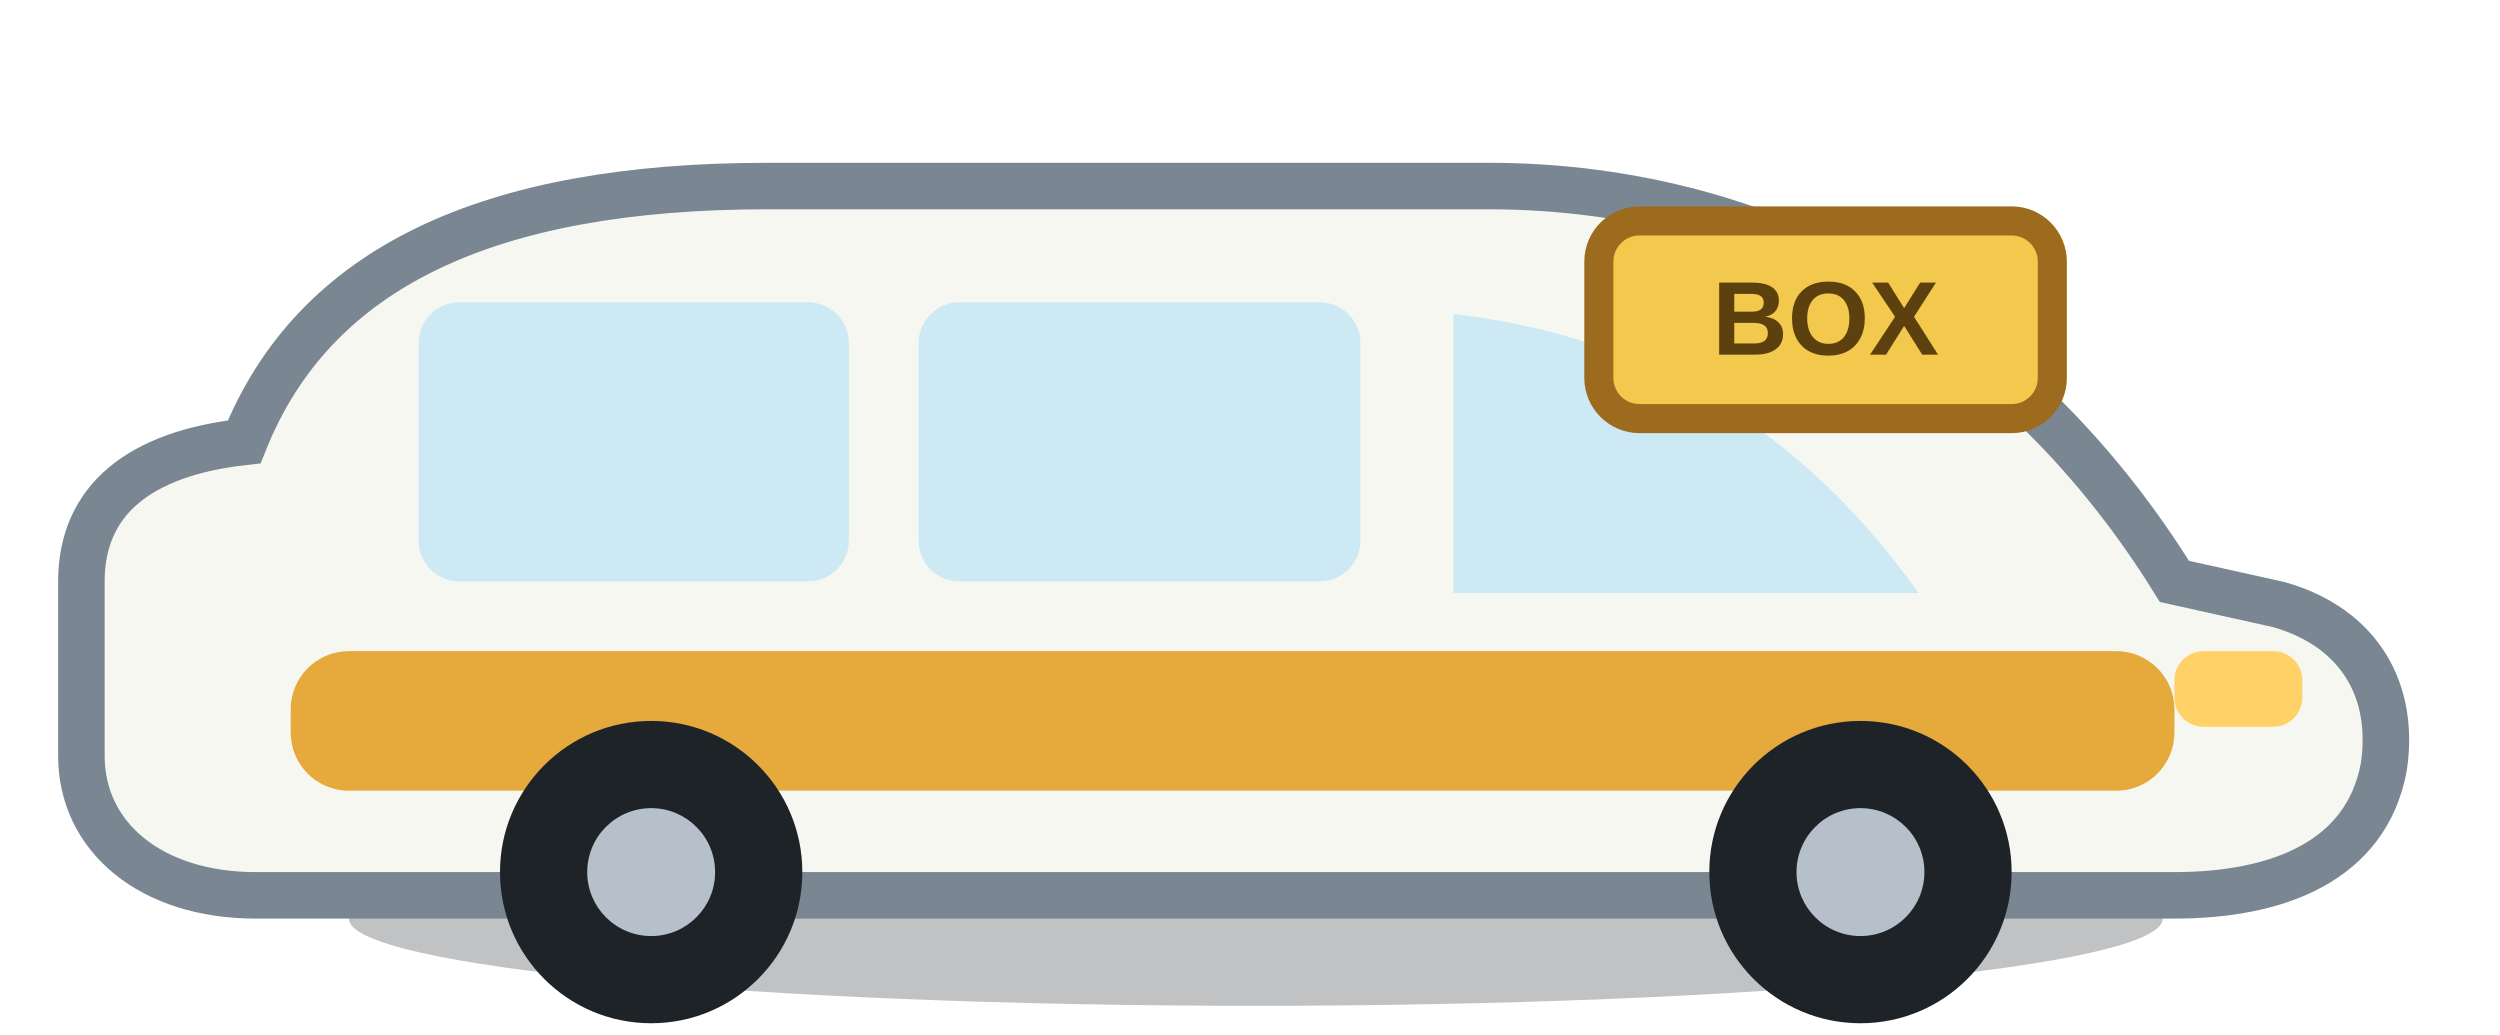
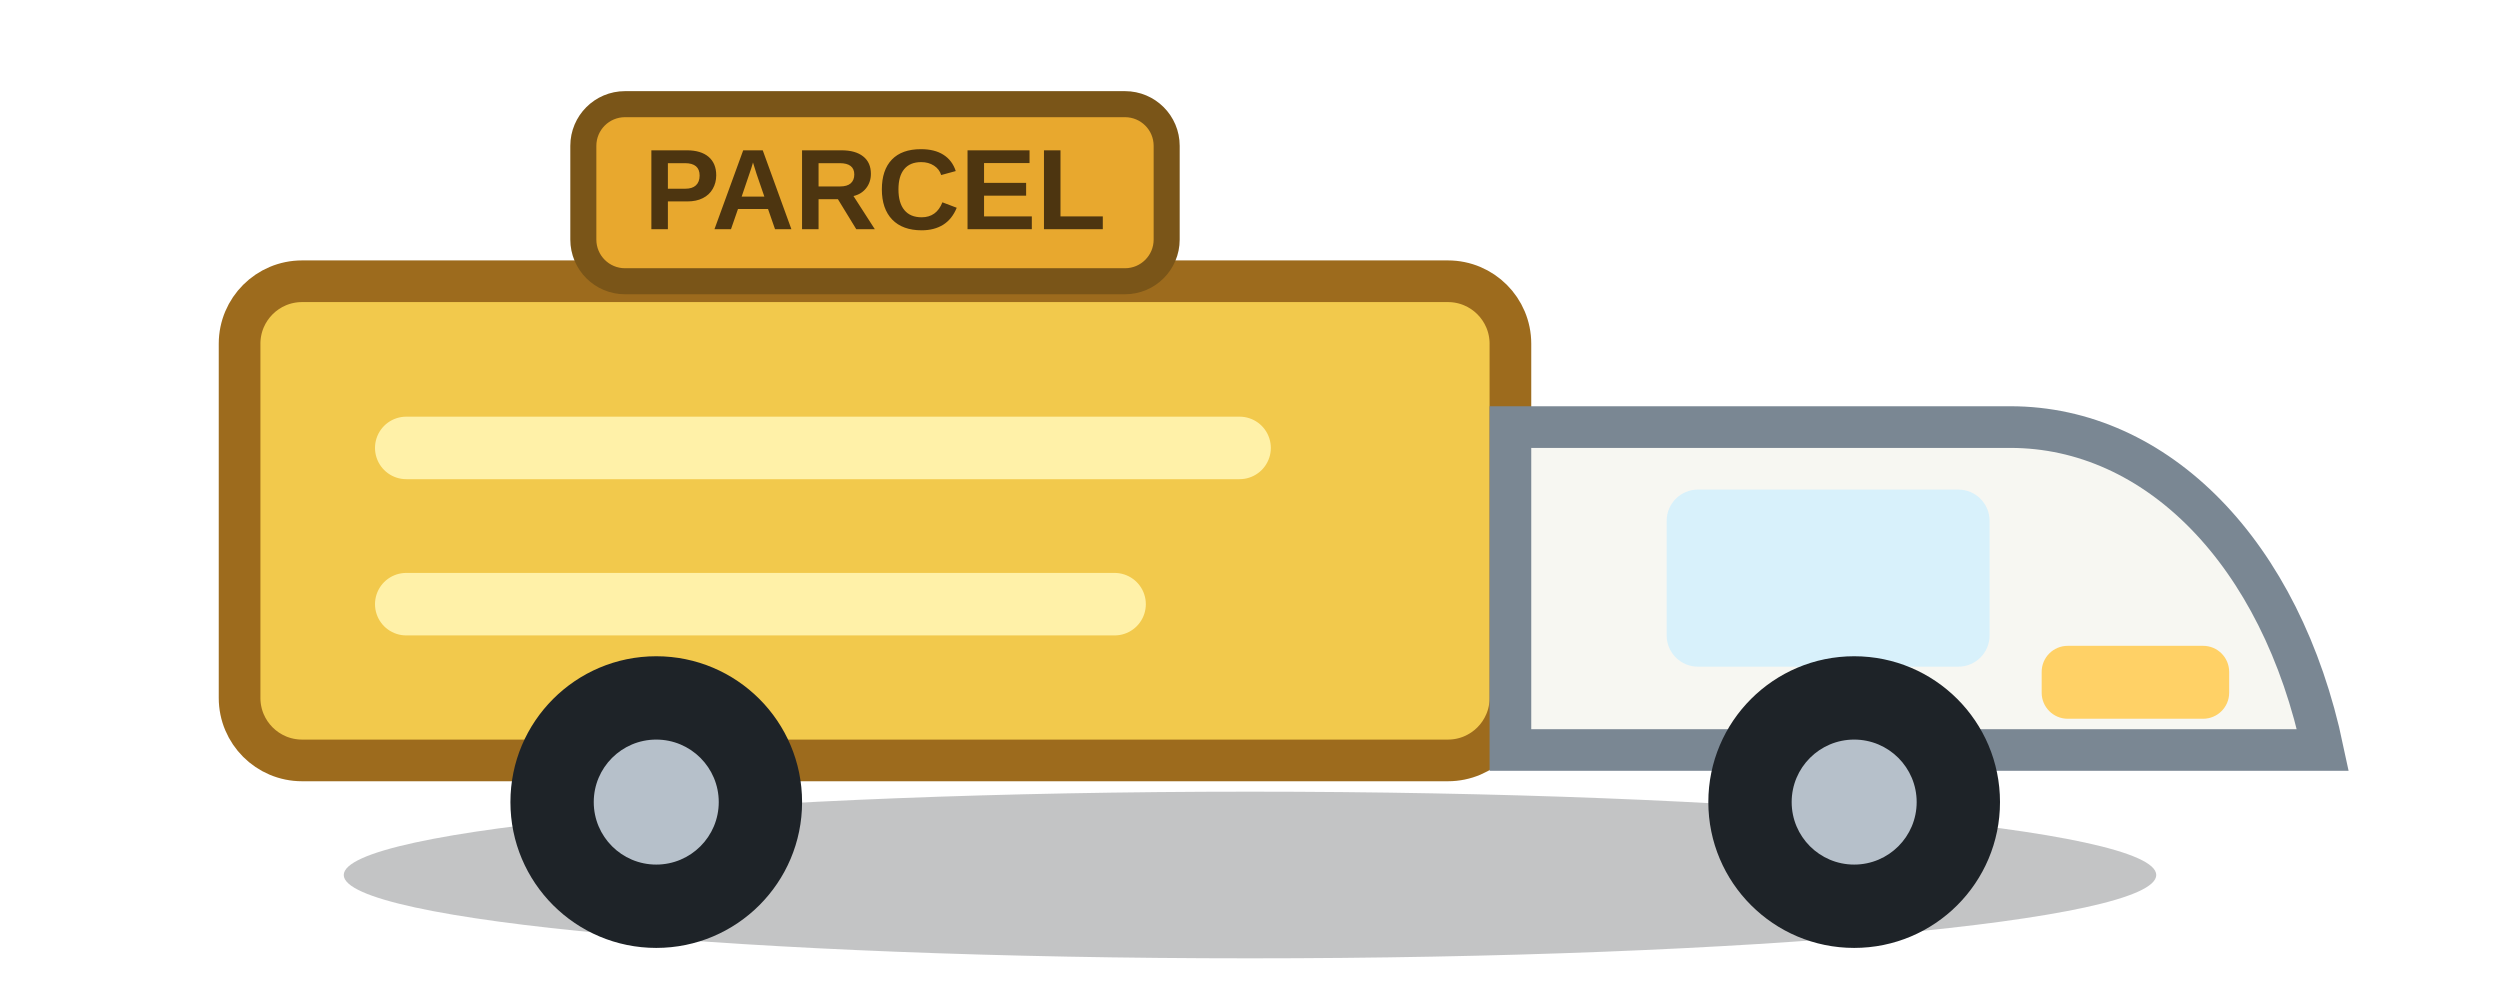
- <svg xmlns="http://www.w3.org/2000/svg" width="430" height="178" viewBox="0 0 430 178">
-   <ellipse cx="216" cy="158" rx="156" ry="15" fill="#101418" opacity=".26" />
-   <path d="M42 76 C54 46 84 32 132 32 H256 C306 32 348 58 374 100 L392 104 C406 108 412 119 410 132 C407 148 392 154 374 154 H44 C26 154 14 144 14 130 V100 C14 86 24 78 42 76 Z" fill="#f7f7f2" stroke="#7a8793" stroke-width="8" />
-   <rect x="72" y="52" width="74" height="48" rx="7" fill="#cce9f4" />
-   <rect x="158" y="52" width="76" height="48" rx="7" fill="#cce9f4" />
-   <path d="M250 54 C284 58 310 74 330 102 H250 Z" fill="#cce9f4" />
-   <rect x="50" y="112" width="324" height="24" rx="10" fill="#e5a93c" />
-   <rect x="275" y="38" width="78" height="34" rx="7" fill="#f2c94c" stroke="#9d6b1d" stroke-width="5" />
-   <text x="314" y="61" text-anchor="middle" font-family="Arial" font-size="18" font-weight="900" fill="#5c410f">BOX</text>
-   <circle cx="112" cy="150" r="26" fill="#1e2328" />
-   <circle cx="112" cy="150" r="11" fill="#b6c0ca" />
-   <circle cx="320" cy="150" r="26" fill="#1e2328" />
-   <circle cx="320" cy="150" r="11" fill="#b6c0ca" />
-   <rect x="374" y="112" width="22" height="13" rx="5" fill="#ffd166" />
+ <svg xmlns="http://www.w3.org/2000/svg" width="480" height="190" viewBox="0 0 480 190">
+   <ellipse cx="240" cy="168" rx="174" ry="16" fill="#101418" opacity=".25" />
+   <rect x="46" y="54" width="244" height="92" rx="12" fill="#f2c94c" stroke="#9d6b1d" stroke-width="8" />
+   <path d="M290 82 H386 C414 82 438 106 446 144 H290 Z" fill="#f7f7f2" stroke="#7a8793" stroke-width="8" />
+   <rect x="320" y="94" width="62" height="34" rx="6" fill="#d8f1fb" />
+   <path d="M78 86 H238" stroke="#fff1a8" stroke-width="12" stroke-linecap="round" />
+   <path d="M78 116 H214" stroke="#fff1a8" stroke-width="12" stroke-linecap="round" />
+   <rect x="112" y="20" width="112" height="34" rx="8" fill="#e8a82e" stroke="#7a5518" stroke-width="5" />
+   <text x="168" y="44" text-anchor="middle" font-family="Arial" font-size="22" font-weight="900" fill="#4d3510">PARCEL</text>
+   <rect x="392" y="124" width="36" height="14" rx="5" fill="#ffd166" />
+   <circle cx="126" cy="154" r="28" fill="#1e2328" />
+   <circle cx="126" cy="154" r="12" fill="#b6c0ca" />
+   <circle cx="356" cy="154" r="28" fill="#1e2328" />
+   <circle cx="356" cy="154" r="12" fill="#b6c0ca" />
</svg>
